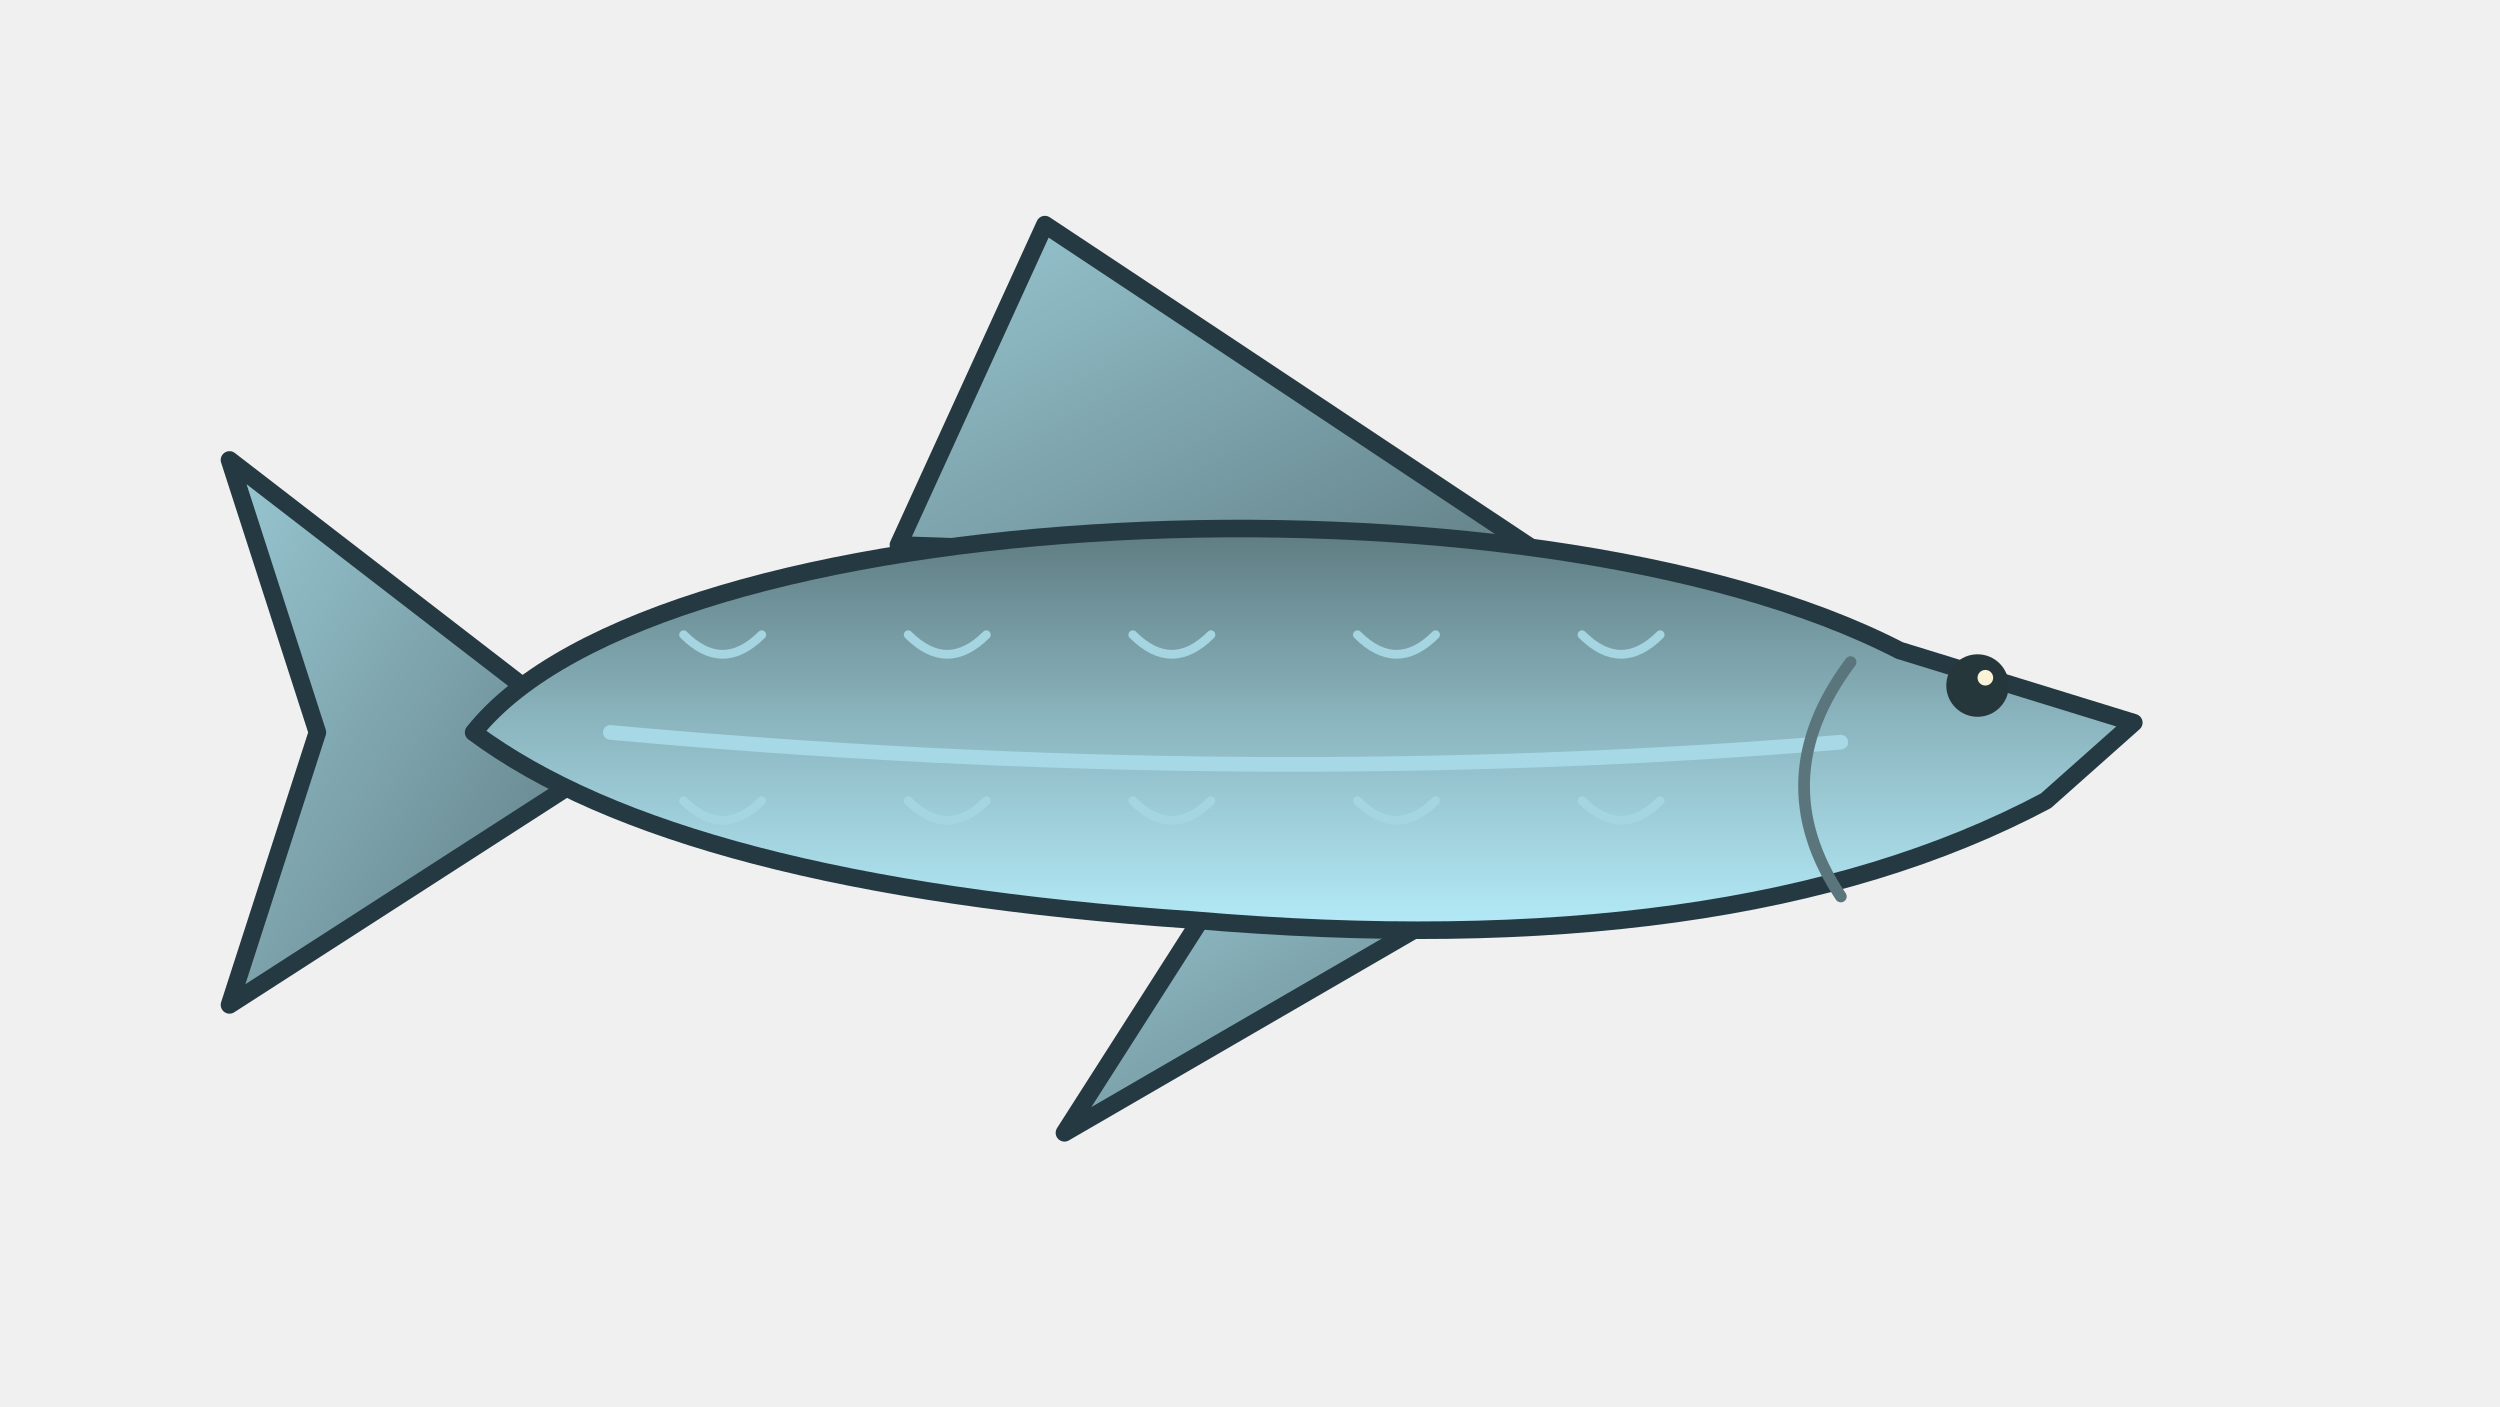
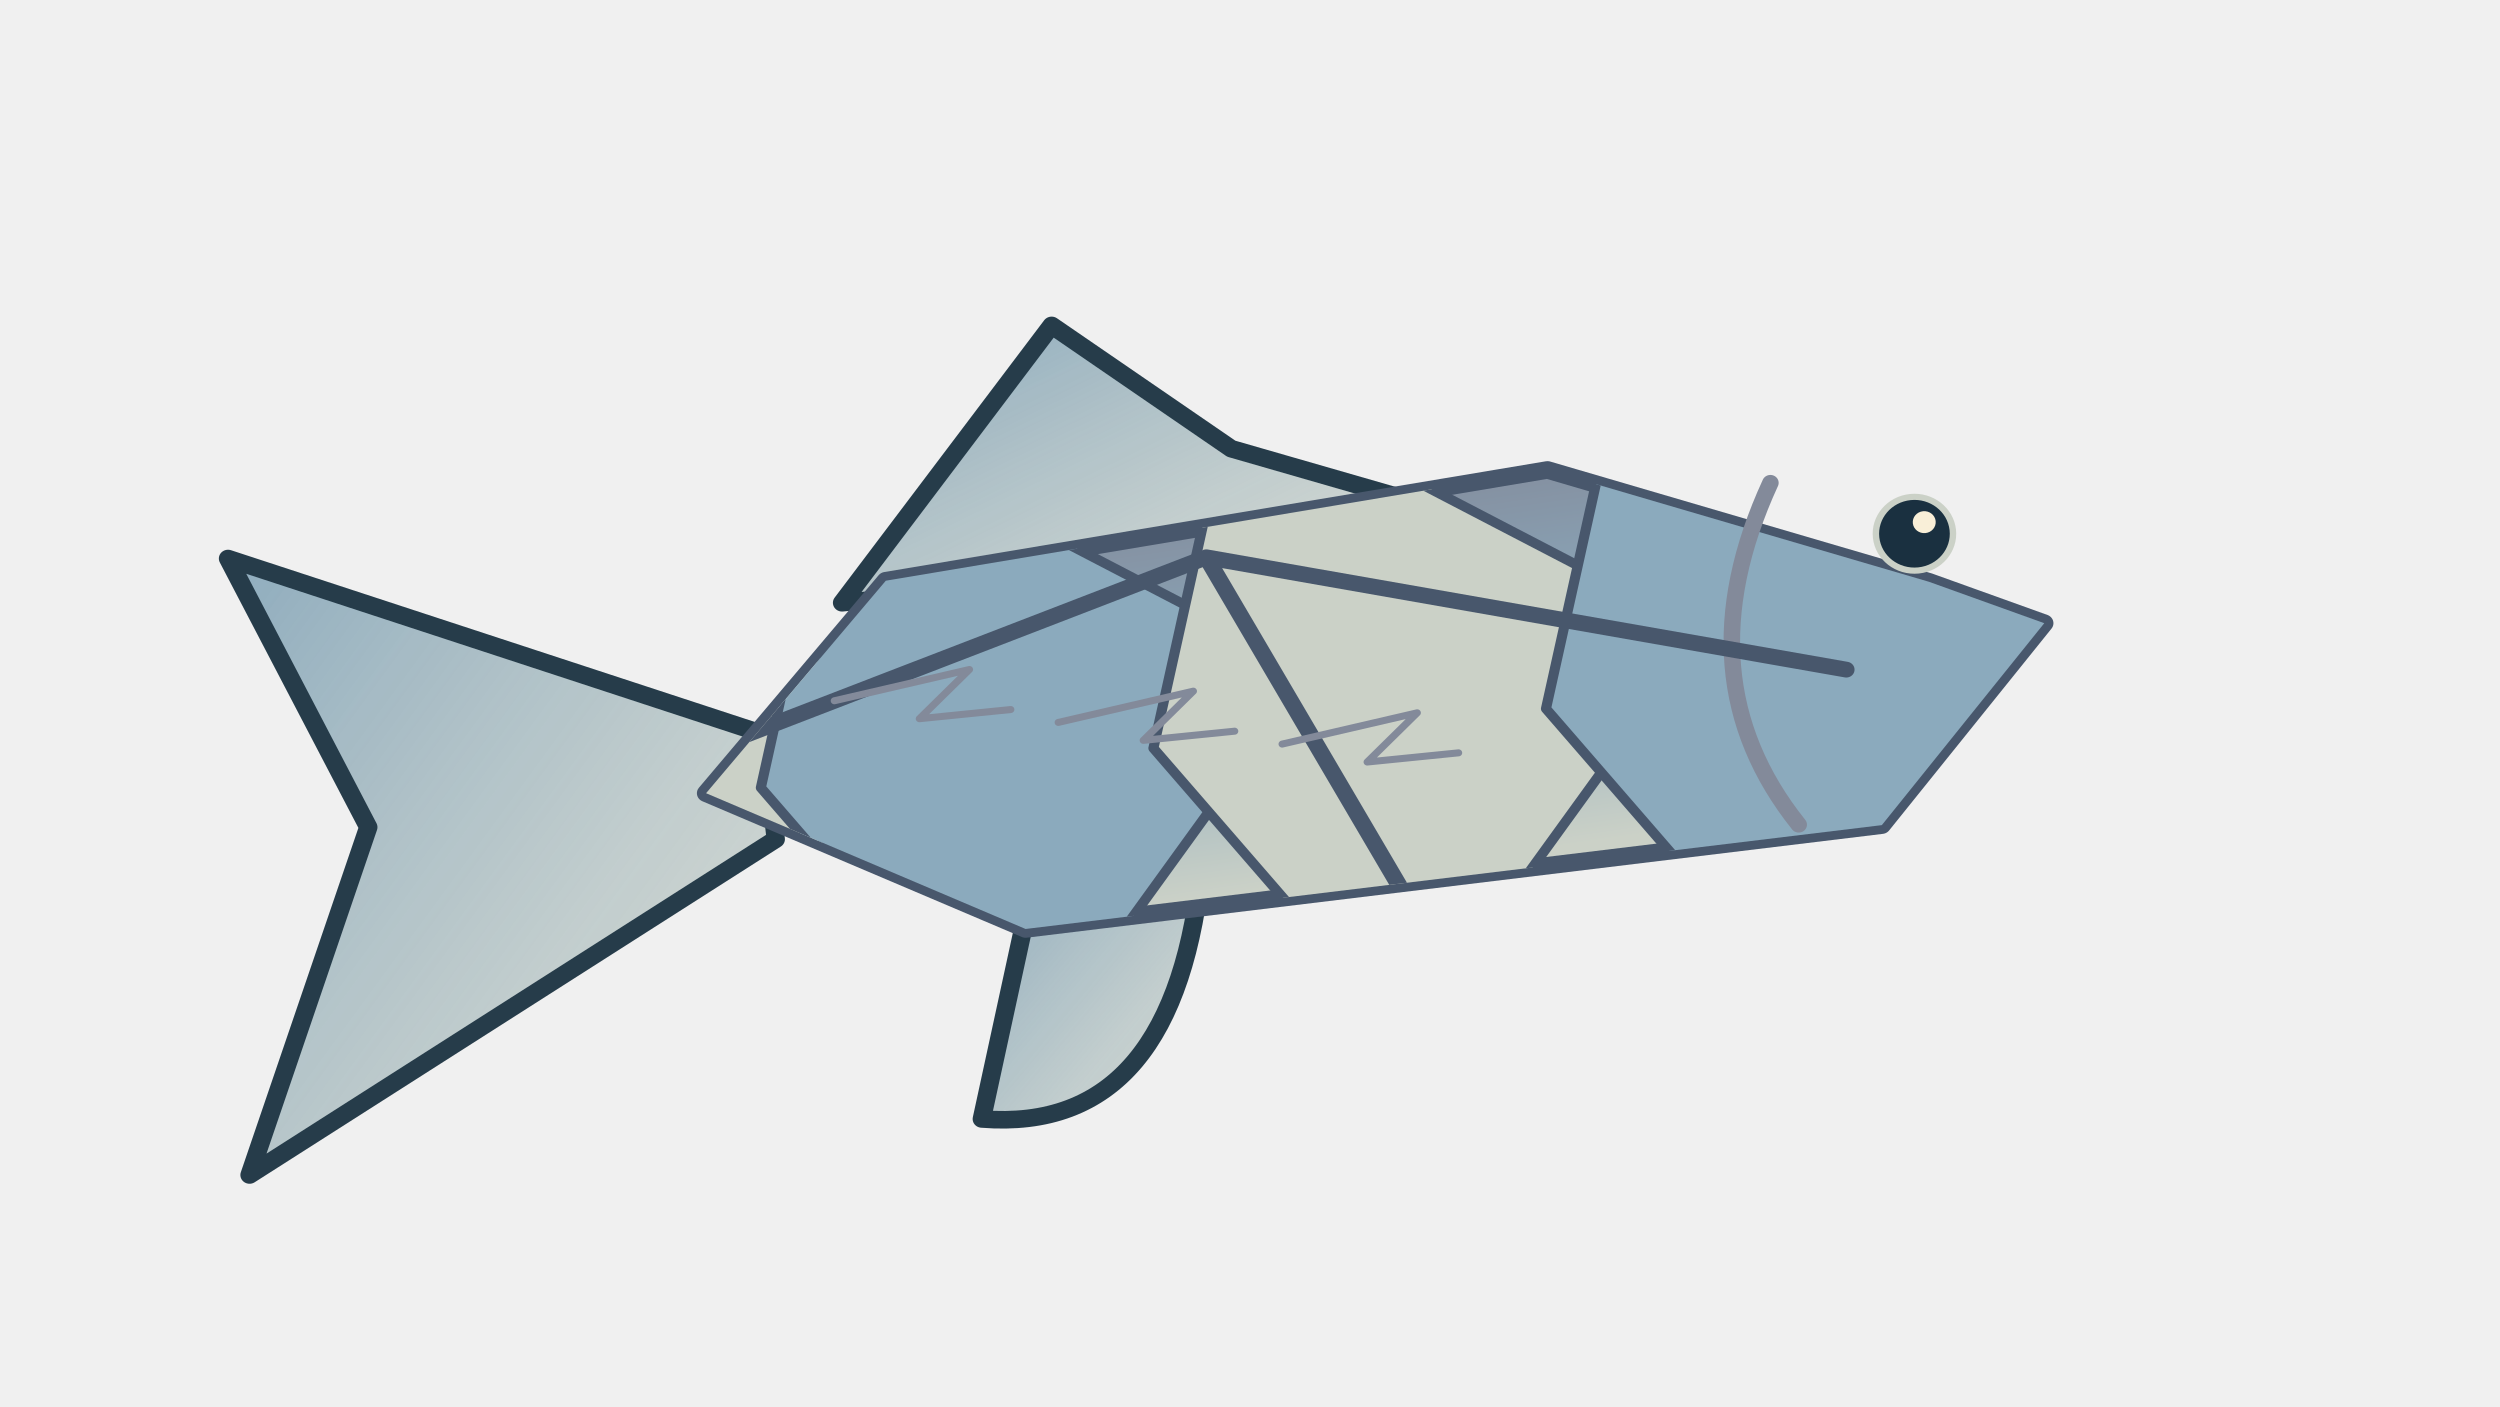
<svg xmlns="http://www.w3.org/2000/svg" width="256" height="144" viewBox="0 0 256 144">
  <defs>
-     <linearGradient id="body" x2="0" y2="1">
-       <stop stop-color="#5e7b81" />
-       <stop offset=".48" stop-color="#8bb5bf" />
-       <stop offset="1" stop-color="#b4ebf8" />
+     <linearGradient id="body" x1="0" y1="0" x2=".15" y2="1">
+       <stop stop-color="#838a9a" />
+       <stop offset=".48" stop-color="#8baabd" />
+       <stop offset="1" stop-color="#cbd1c7" />
    </linearGradient>
-     <linearGradient id="fin" x2="1" y2="1">
-       <stop stop-color="#98c7d2" />
-       <stop offset="1" stop-color="#617e85" />
+     <linearGradient id="fin" x1="0" y1="0" x2="1" y2="1">
+       <stop stop-color="#8baabd" />
+       <stop offset="1" stop-color="#cbd1c7" stop-opacity=".65" />
    </linearGradient>
  </defs>
-   <path d="M54.50 71.00 L23.50 47.10 L32.50 75.00 L23.50 102.90 L57.50 81.00 Z" fill="url(#fin)" stroke="#243941" stroke-width="1.8" stroke-linecap="round" stroke-linejoin="round" />
-   <path d="M92.00 55.80 L107.00 23.00 L126.00 35.60 L160.00 58.20 Z" fill="url(#fin)" stroke="#243941" stroke-width="1.8" stroke-linecap="round" stroke-linejoin="round" />
-   <path d="M126.00 89.40 L109.00 116.00 L159.00 87.00 Z" fill="url(#fin)" stroke="#243941" stroke-width="1.8" stroke-linecap="round" stroke-linejoin="round" />
-   <path d="M48.5 75 C67.5 51 156.5 47 194.5 66.6 L218.5 74 L209.5 82 Q177.5 99 122 94.2 Q69.5 90.6 48.5 75 Z" fill="url(#body)" stroke="#243941" stroke-width="1.8" stroke-linecap="round" stroke-linejoin="round" />
-   <path d="M62.5 75 Q128 81 188.5 76" fill="none" stroke="#a6d9e5" stroke-width="1.5" stroke-linecap="round" stroke-linejoin="round" />
-   <path d="M189.5 67.8 q-9 12 -1 24" fill="none" stroke="#5a757c" stroke-width="1.2" stroke-linecap="round" stroke-linejoin="round" />
-   <circle cx="202.50" cy="70.20" r="3.2" fill="#26373c" />
-   <circle cx="203.30" cy="69.40" r="0.8" fill="#fbf3d8" />
-   <path d="M70 65 q4 4 8 0" fill="none" stroke="#a4d5e1" stroke-width="0.9" stroke-linecap="round" stroke-linejoin="round" />
-   <path d="M93 65 q4 4 8 0" fill="none" stroke="#a4d5e1" stroke-width="0.9" stroke-linecap="round" stroke-linejoin="round" />
-   <path d="M116 65 q4 4 8 0" fill="none" stroke="#a4d5e1" stroke-width="0.9" stroke-linecap="round" stroke-linejoin="round" />
-   <path d="M139 65 q4 4 8 0" fill="none" stroke="#a4d5e1" stroke-width="0.9" stroke-linecap="round" stroke-linejoin="round" />
-   <path d="M162 65 q4 4 8 0" fill="none" stroke="#a4d5e1" stroke-width="0.9" stroke-linecap="round" stroke-linejoin="round" />
-   <path d="M70 82 q4 4 8 0" fill="none" stroke="#a4d5e1" stroke-width="0.9" stroke-linecap="round" stroke-linejoin="round" />
-   <path d="M93 82 q4 4 8 0" fill="none" stroke="#a4d5e1" stroke-width="0.9" stroke-linecap="round" stroke-linejoin="round" />
-   <path d="M116 82 q4 4 8 0" fill="none" stroke="#a4d5e1" stroke-width="0.9" stroke-linecap="round" stroke-linejoin="round" />
-   <path d="M139 82 q4 4 8 0" fill="none" stroke="#a4d5e1" stroke-width="0.9" stroke-linecap="round" stroke-linejoin="round" />
-   <path d="M162 82 q4 4 8 0" fill="none" stroke="#a4d5e1" stroke-width="0.9" stroke-linecap="round" stroke-linejoin="round" />
+   <defs>
+     <clipPath id="clip">
+       <path d="M68 76 L90 54 L163 49 L203 66 L215 72 L195 93 L101 95Z" fill="#fff" stroke="none" stroke-width="0" stroke-linejoin="round" stroke-linecap="round" />
+     </clipPath>
+   </defs>
+   <g transform="translate(128 72) scale(.94 .90) rotate(-6) translate(-128 -72)">
+     <path d="M75.00 70.00 L19.00 44.00 L31.00 76.00 L14.00 114.00 L75.00 82.00 Z" fill="url(#fin)" stroke="#263c4a" stroke-width="2" stroke-linejoin="round" stroke-linecap="round" />
+     <path d="M85.00 56.00 L111.00 27.00 L129.00 43.00 L160.00 56.00 Z" fill="url(#fin)" stroke="#263c4a" stroke-width="2" stroke-linejoin="round" stroke-linecap="round" />
+     <path d="M121 89 Q115 120 94 116 L102 91Z" fill="url(#fin)" stroke="#263c4a" stroke-width="2" stroke-linejoin="round" stroke-linecap="round" />
+     <path d="M68 76 L90 54 L163 49 L203 66 L215 72 L195 93 L101 95Z" fill="url(#body)" stroke="#48576c" stroke-width="2" stroke-linejoin="round" stroke-linecap="round" />
+     <g clip-path="url(#clip)">
+       <path d="M44.00 36.00 L92.00 69.00 L55.00 112.00 L31.00 76.00 Z" fill="#cbd1c7" stroke="#48576c" stroke-width="1.1" stroke-linejoin="round" stroke-linecap="round" />
+       <path d="M87.00 36.00 L135.00 69.00 L98.00 112.00 L74.00 76.00 Z" fill="#8baabd" stroke="#48576c" stroke-width="1.1" stroke-linejoin="round" stroke-linecap="round" />
+       <path d="M130.00 36.00 L178.00 69.00 L141.00 112.00 L117.00 76.00 Z" fill="#cbd1c7" stroke="#48576c" stroke-width="1.1" stroke-linejoin="round" stroke-linecap="round" />
+       <path d="M173.00 36.00 L221.00 69.00 L184.00 112.00 L160.00 76.00 Z" fill="#8baabd" stroke="#48576c" stroke-width="1.1" stroke-linejoin="round" stroke-linecap="round" />
+     </g>
+     <path d="M187 53 Q175 74 186 92" fill="none" stroke="#838a9a" stroke-width="1.8" stroke-linejoin="round" stroke-linecap="round" />
+     <path d="M48 77 L125 55 L193 75 M125 55 L144 99" fill="none" stroke="#48576c" stroke-width="1.8" stroke-linejoin="round" stroke-linecap="round" clip-path="url(#clip)" />
+     <path d="M83 67 l15 -2 l-6 5 l10 0" fill="none" stroke="#838a9a" stroke-width="0.8" stroke-linejoin="round" stroke-linecap="round" clip-path="url(#clip)" />
+     <path d="M107 72 l15 -2 l-6 5 l10 0" fill="none" stroke="#838a9a" stroke-width="0.8" stroke-linejoin="round" stroke-linecap="round" clip-path="url(#clip)" />
+     <path d="M131 77 l15 -2 l-6 5 l10 0" fill="none" stroke="#838a9a" stroke-width="0.8" stroke-linejoin="round" stroke-linecap="round" clip-path="url(#clip)" />
+     <circle cx="202.00" cy="60.40" r="4.20" fill="#1a3040" stroke="#cbd1c7" stroke-width="0.7" />
+     <circle cx="203.20" cy="59.20" r="1.25" fill="#f9efd8" stroke="none" stroke-width="0" />
+   </g>
</svg>
